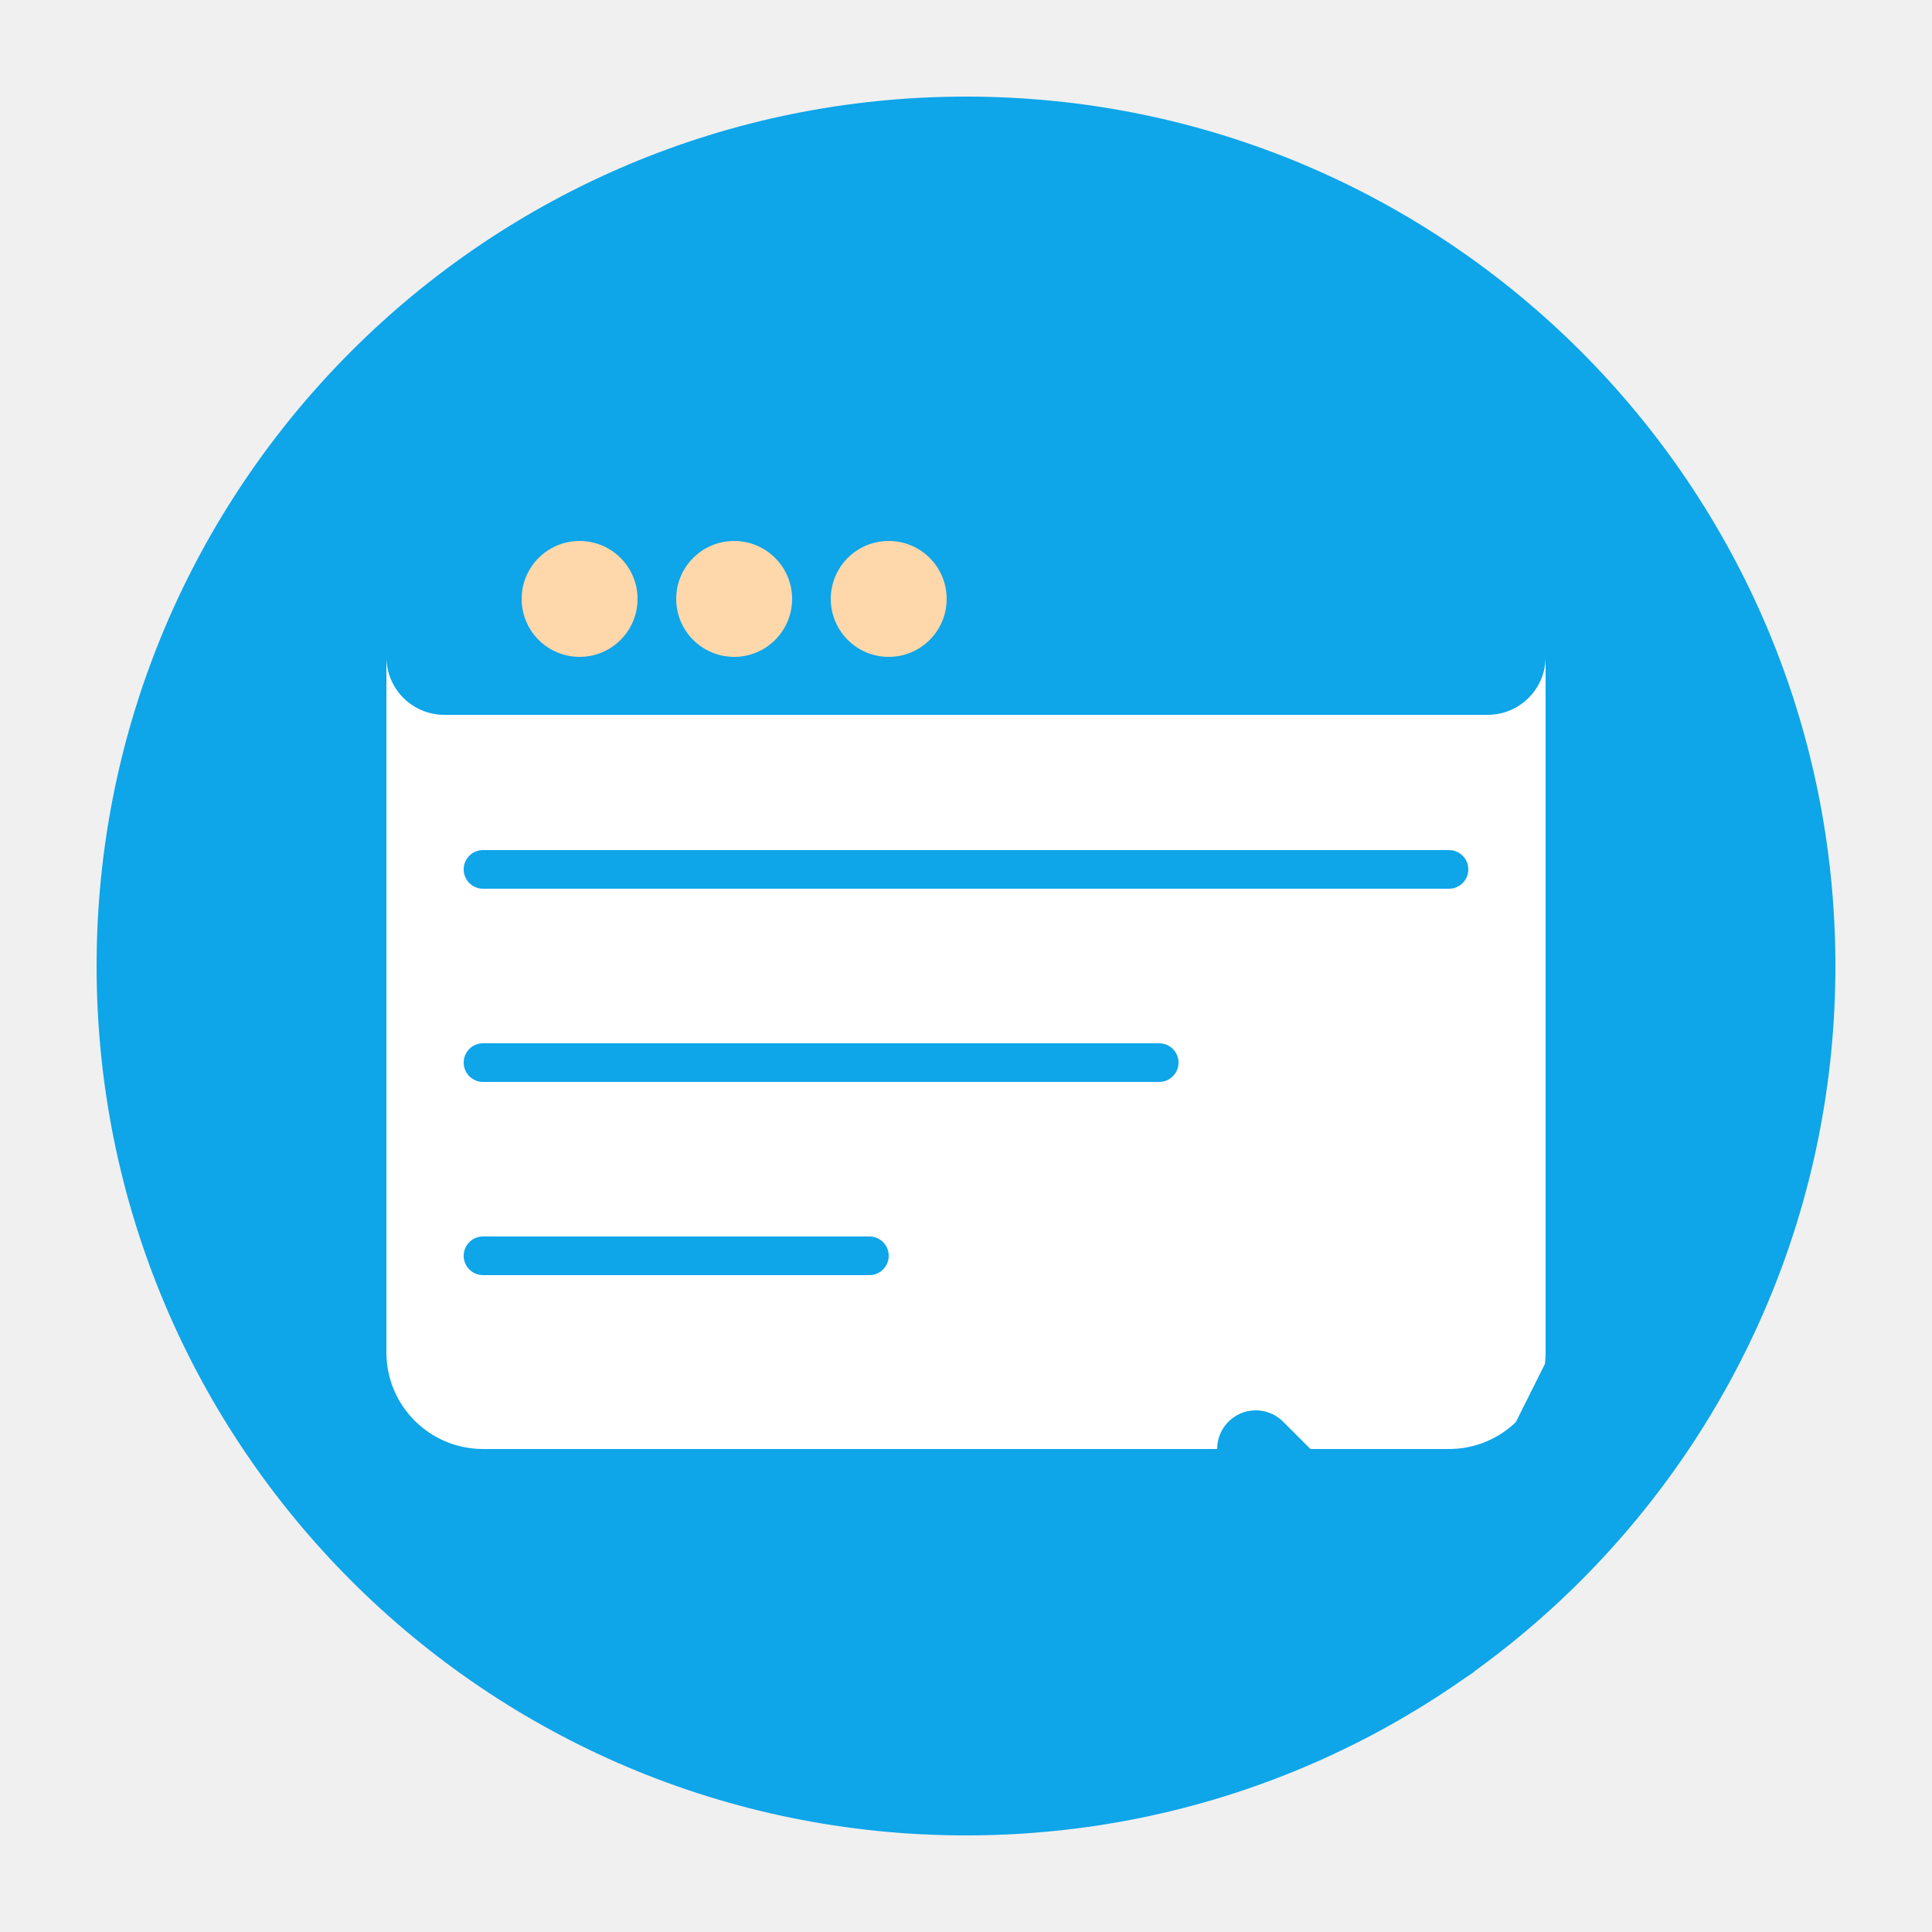
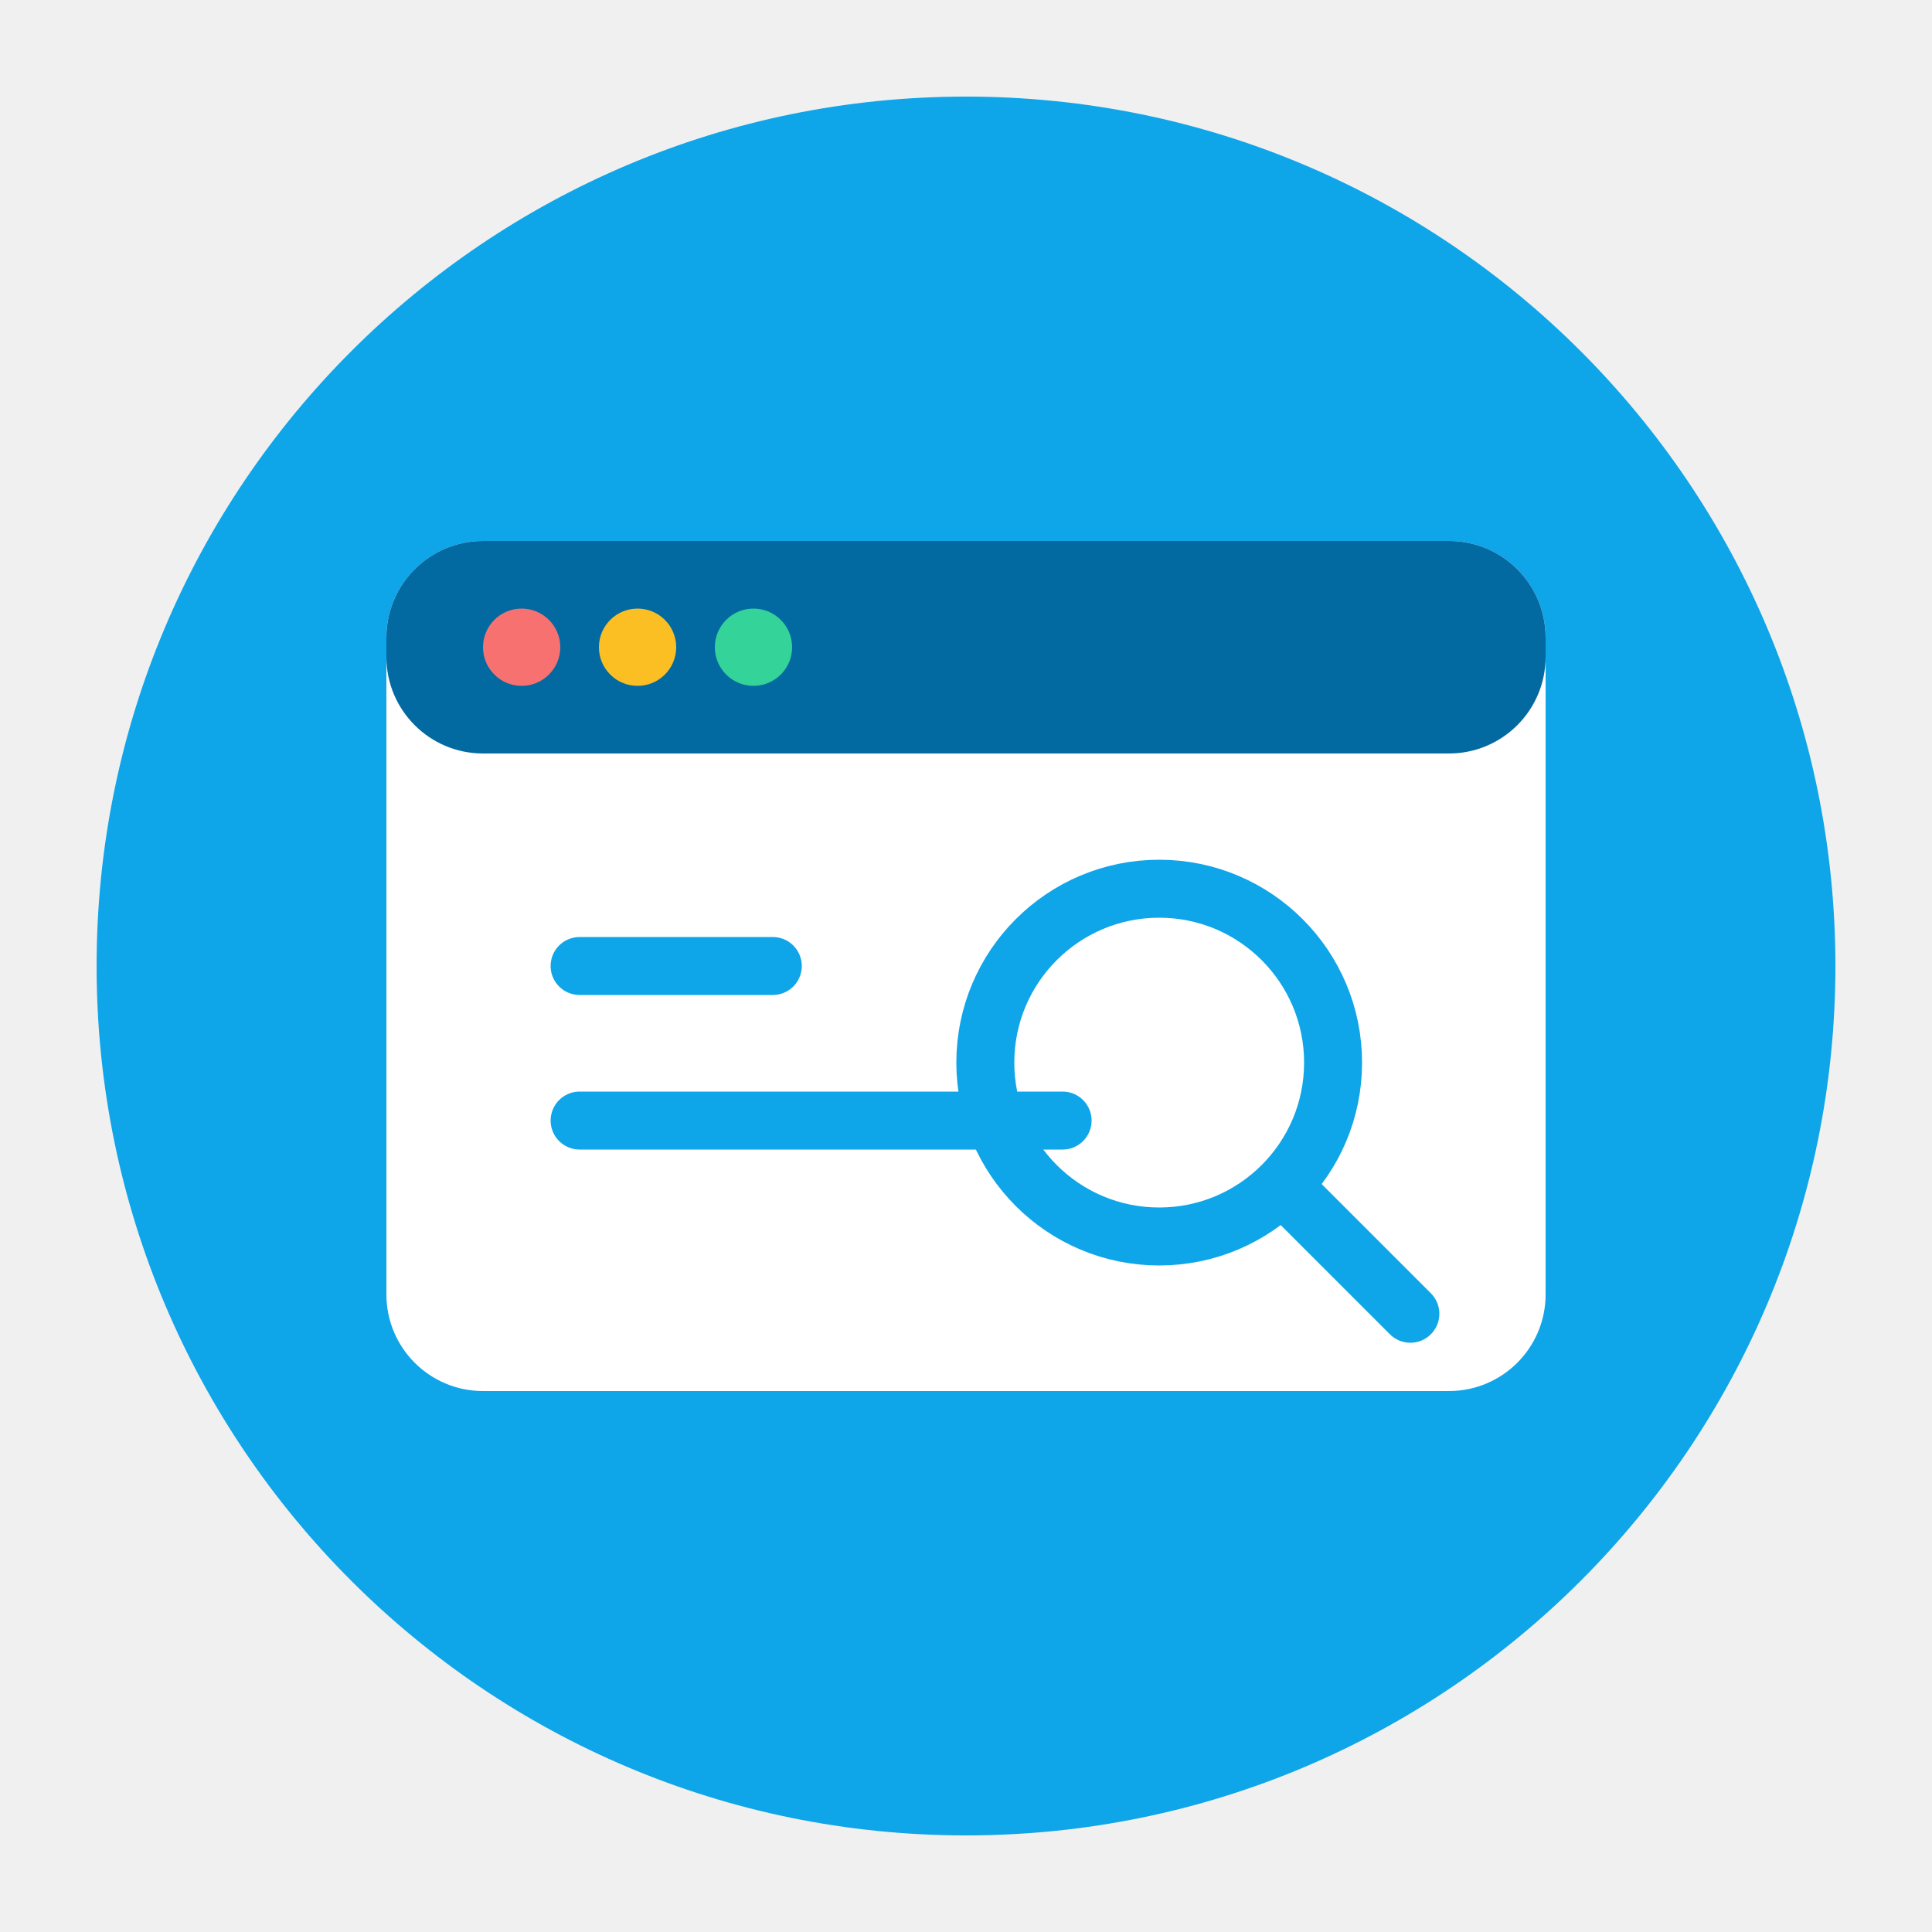
<svg xmlns="http://www.w3.org/2000/svg" viewBox="0 0 100 100">
  <circle cx="50" cy="50" r="45" fill="#0EA5E9" />
-   <rect x="20" y="25" width="60" height="50" rx="5" fill="white" />
-   <rect x="20" y="25" width="60" height="12" rx="3" fill="#0EA5E9" />
-   <circle cx="30" cy="31" r="3" fill="#FED7AA" />
-   <circle cx="38" cy="31" r="3" fill="#FED7AA" />
-   <circle cx="46" cy="31" r="3" fill="#FED7AA" />
-   <path d="M25 45 L75 45 M25 55 L60 55 M25 65 L45 65" stroke="#0EA5E9" stroke-width="2" stroke-linecap="round" />
-   <path d="M65 75 L75 85 L85 65" stroke="#0EA5E9" stroke-width="4" stroke-linecap="round" stroke-linejoin="round" fill="none" />
+   <rect x="20" y="28" width="60" height="44" rx="5" fill="white" />
+   <rect x="20" y="28" width="60" height="11" rx="5" fill="#0369A1" />
+   <circle cx="27" cy="33.5" r="2" fill="#F87171" />
+   <circle cx="33" cy="33.5" r="2" fill="#FBBF24" />
+   <circle cx="39" cy="33.5" r="2" fill="#34D399" />
+   <path d="M30 50 L40 50 M30 58 L55 58 M30 50 L30 50" stroke="#0EA5E9" stroke-width="3" stroke-linecap="round" />
+   <circle cx="60" cy="55" r="9" fill="none" stroke="#0EA5E9" stroke-width="3" />
+   <path d="M67 62 L73 68" stroke="#0EA5E9" stroke-width="3" stroke-linecap="round" />
</svg>
